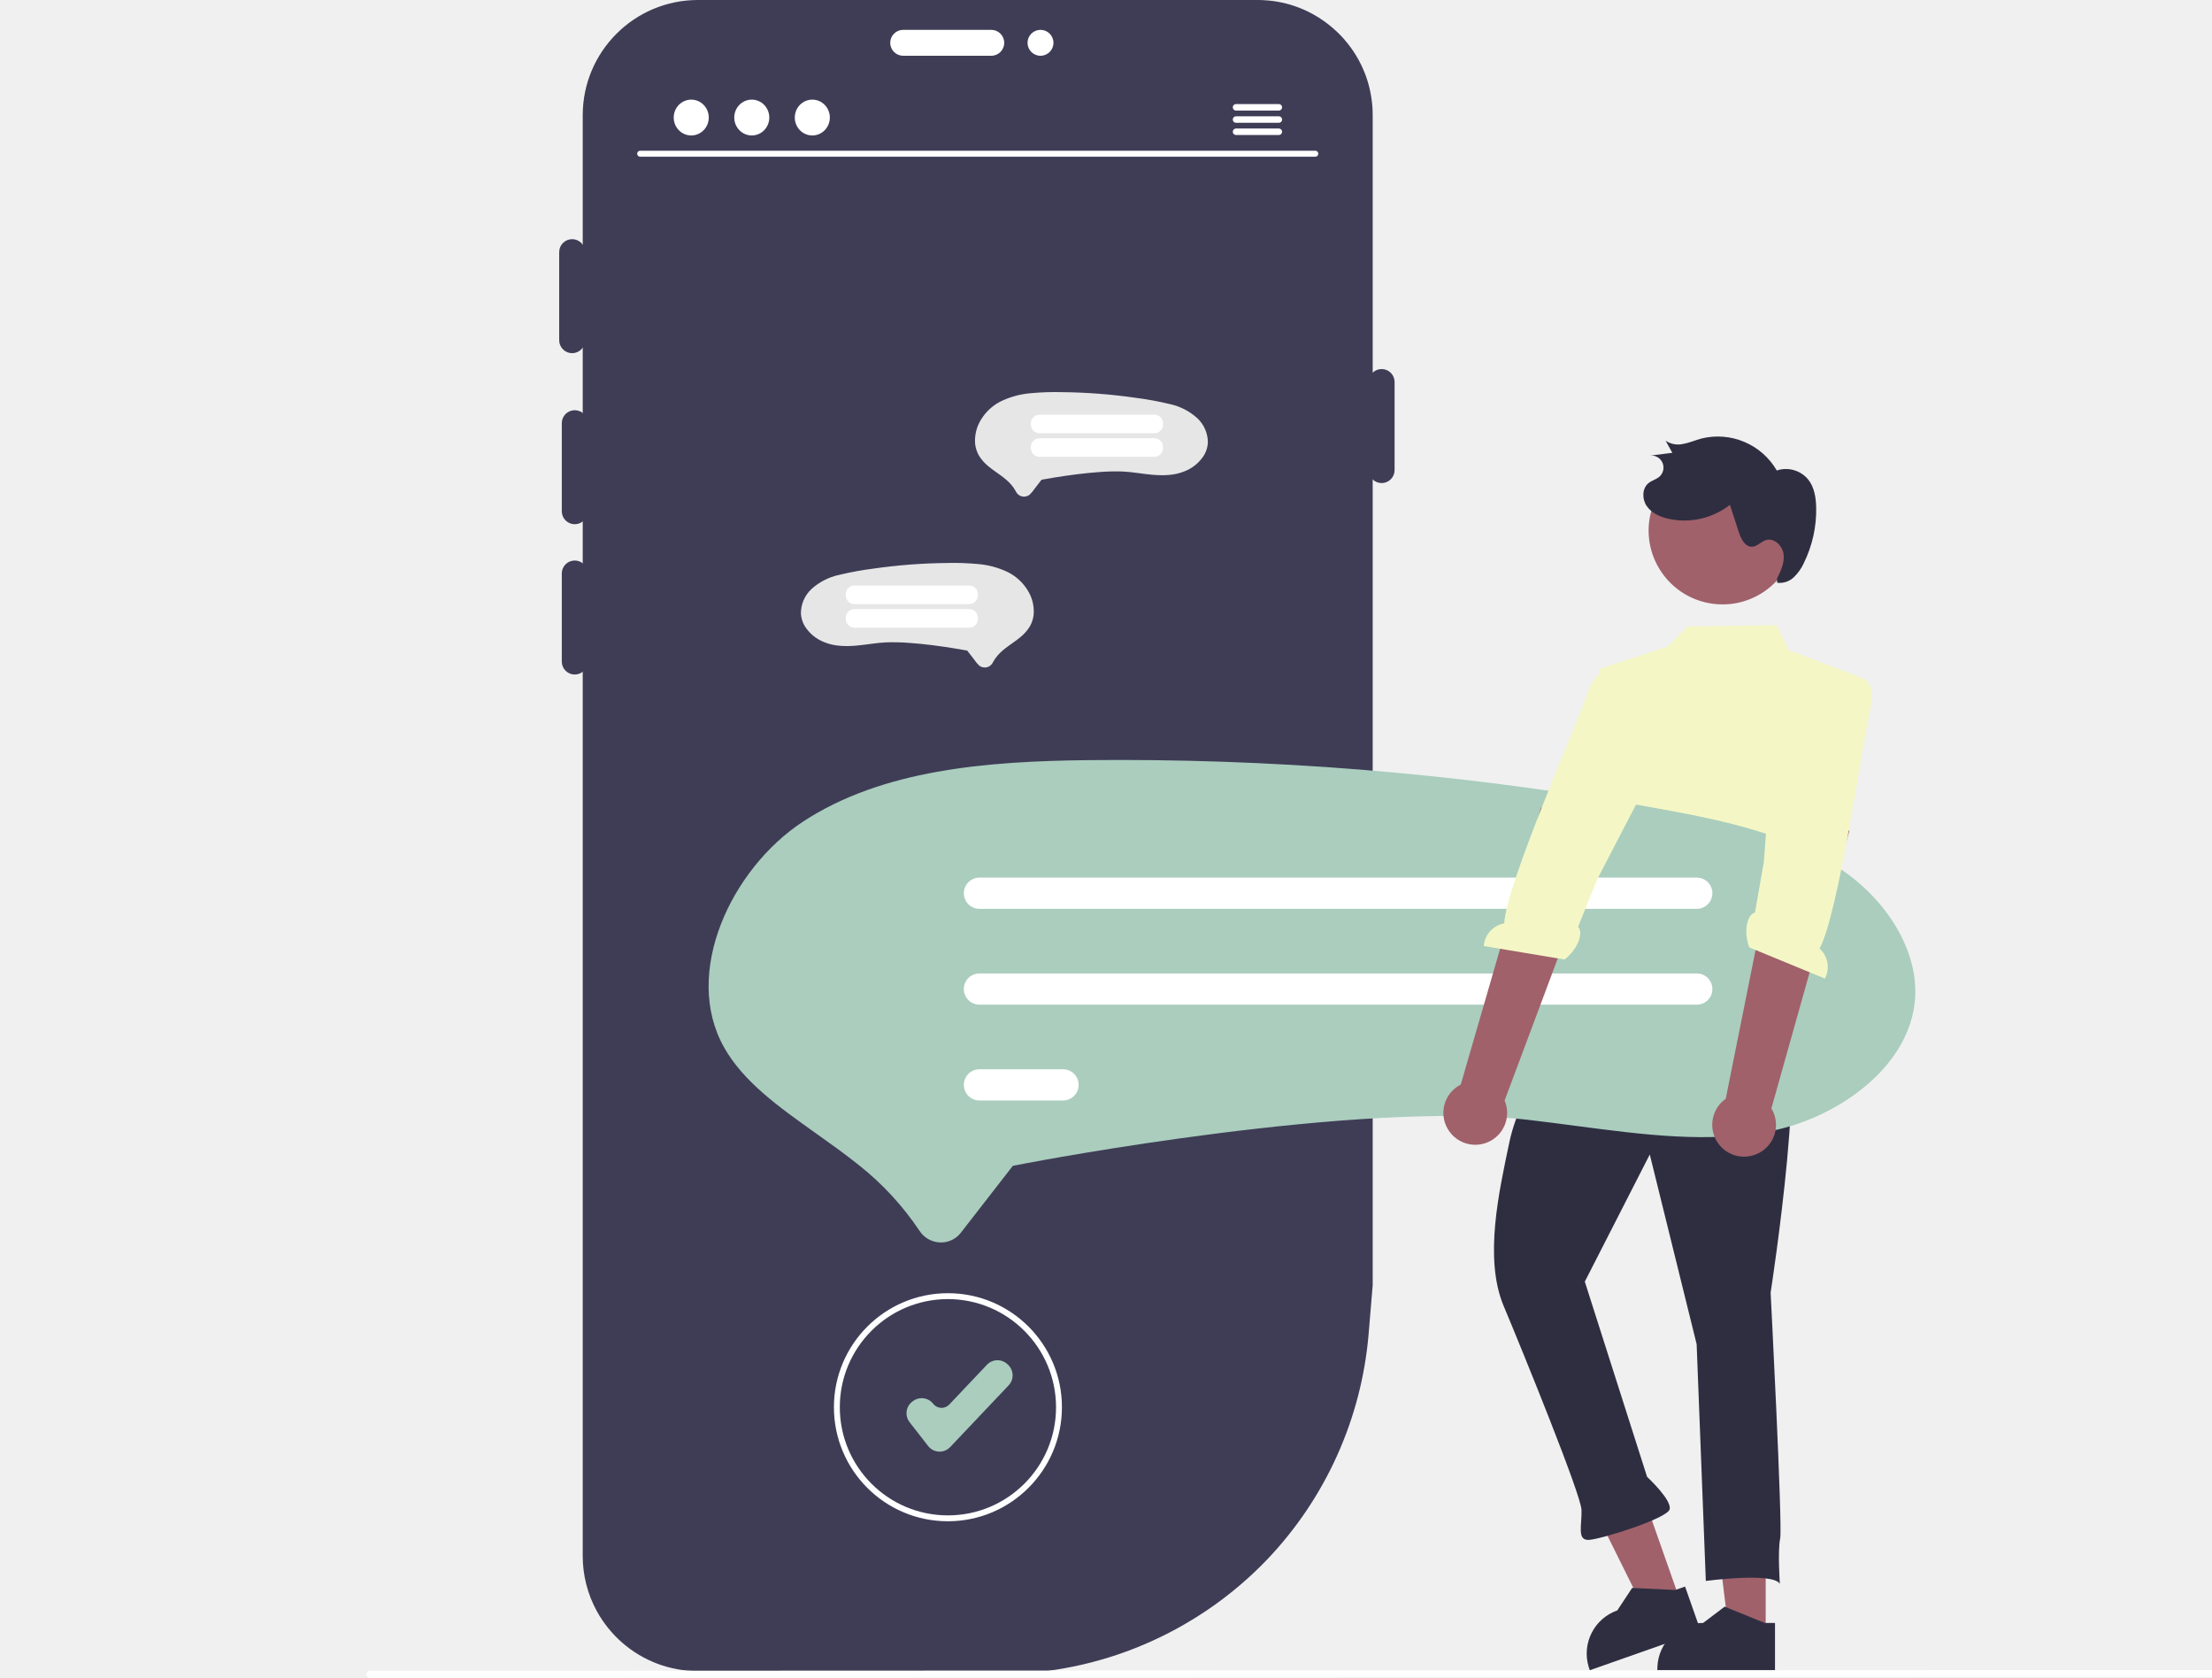
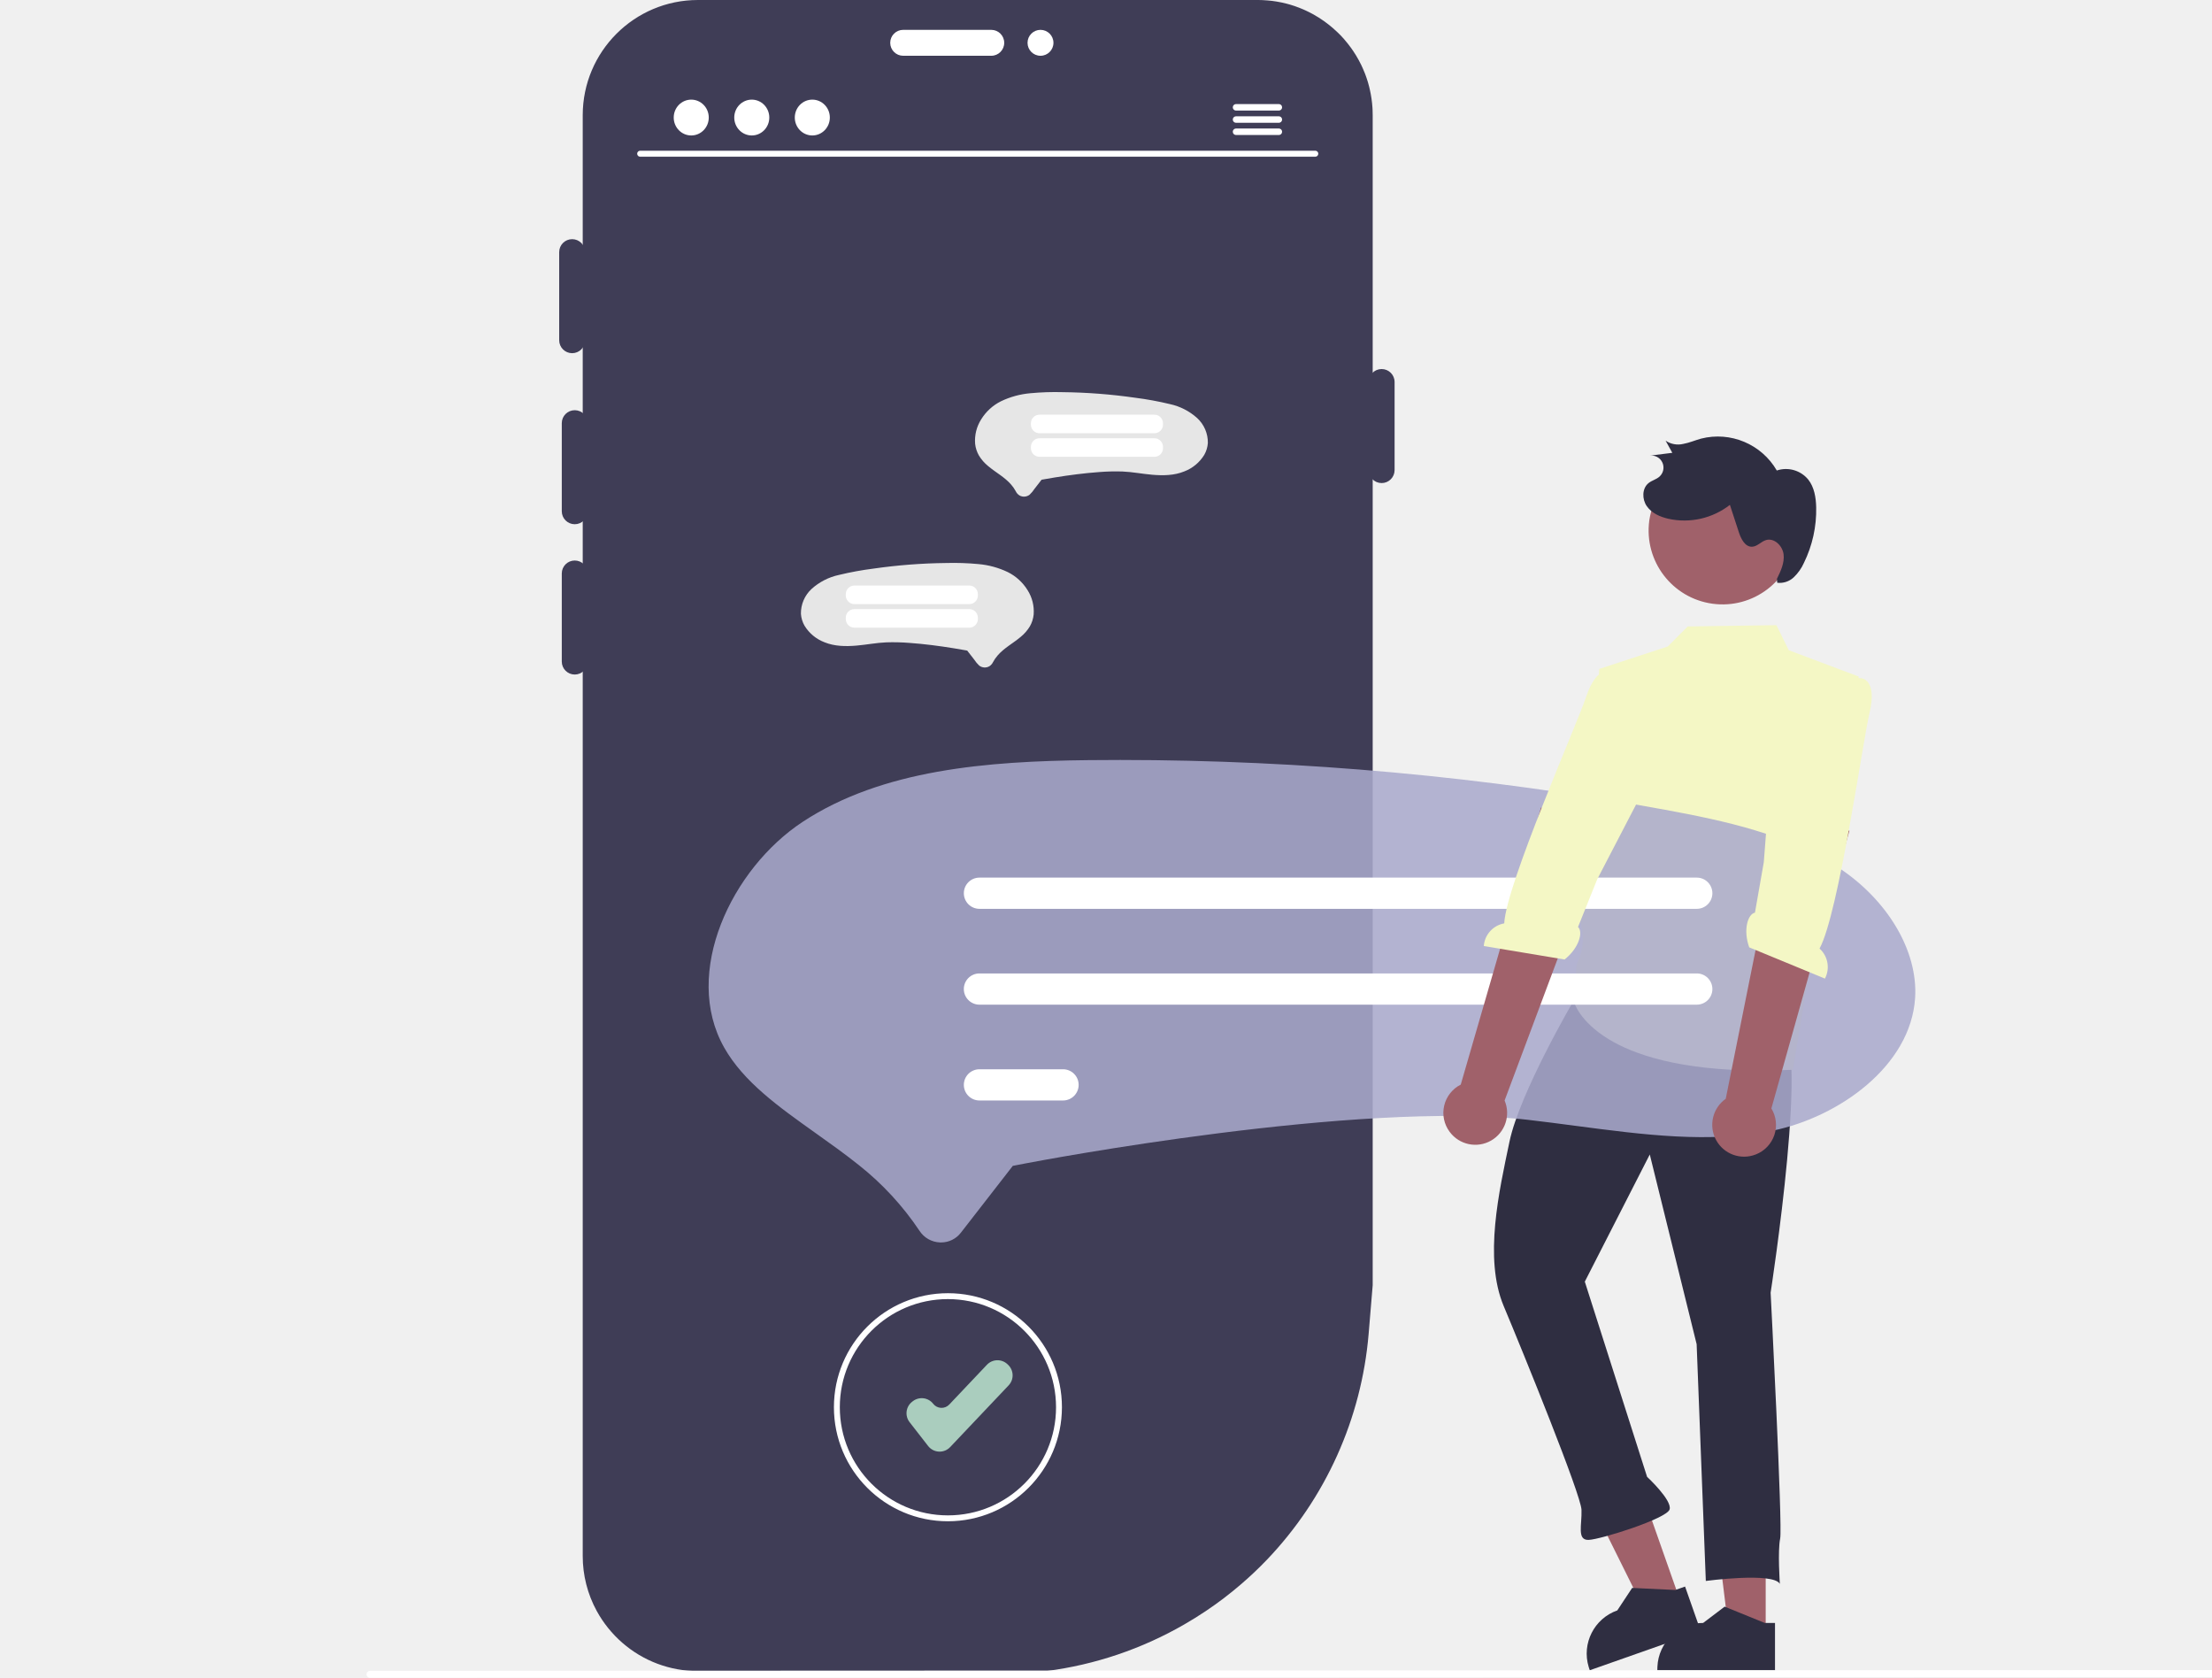
<svg xmlns="http://www.w3.org/2000/svg" data-name="Layer 1" width="" height="90" viewBox="0 0 751.131 569.602">
  <path d="M690.56,204.289v397.23l-1.38,16.54a126.311,126.311,0,0,1-34.47,76.58q-4.23,4.425-8.85,8.38a123.197,123.197,0,0,1-11.94,9.09c-2.38,1.6-4.82,3.11-7.3,4.54a125.993,125.993,0,0,1-46.87,15.85H461.39a38.928,38.928,0,0,1-25.62-9.59,39.509,39.509,0,0,1-8.7-10.8,38.896,38.896,0,0,1-4.76-18.69v-489.13a39.14,39.14,0,0,1,39.09-39.09H651.48c.45,0,.89.01,1.34.02.29.01.58.02.87.05.39.01.78.04,1.16.08.49.03.97.08,1.45.14.44.06.88.12,1.32.19.09.01.17.03.26.04.56.09,1.12.19,1.67.31.55.11,1.11.24,1.65.38.39.1.79.21,1.18.32.01,0,.03.01.04.01,1.15.34,2.29.73,3.41,1.18.35.13.7.28,1.04.43l.15.06c.28.12.55.24.82.37.81.37,1.61.78,2.4,1.21a40.162,40.162,0,0,1,3.77,2.36c.39.27.77.56,1.14.85.31.23.62.47.92.73a.304.304,0,0,1,.07.05c.04.03.08.07.12.1.27.21.53.43.78.65.49.42.97.86,1.44,1.31.13.12.26.24.39.37.13.12.25.25.38.38.13.12.25.25.37.37a1.893,1.893,0,0,1,.2.2c.36.38.71.77,1.05,1.16.43.49.85.99,1.24,1.5.34.42.66.84.97,1.27.29.39.56.78.83,1.18a3.281,3.281,0,0,1,.2.31c.28.41.54.83.8,1.25.65,1.06,1.24,2.16,1.78,3.27.2.42.39.83.57,1.25.23.51.44,1.02.64,1.53.08.19.15.39.22.58.11.29.21.58.31.87.11.32.22.65.32.97l.24.78c.14.47.26.93.38,1.4.07.28.14.56.2.85a39.063,39.063,0,0,1,.91,6.21c.01.26.03.51.04.77C690.55,203.099,690.56,203.689,690.56,204.289Z" transform="translate(-224.4343 -165.1988)" fill="#3f3d56" />
  <path d="M419.598,343.167a4.404,4.404,0,0,1-4.399-4.399V308.856a4.399,4.399,0,1,1,8.798,0v29.912A4.404,4.404,0,0,1,419.598,343.167Z" transform="translate(-224.4343 -165.1988)" fill="#3f3d56" />
  <path d="M418.718,285.102a4.404,4.404,0,0,1-4.399-4.399V250.791a4.399,4.399,0,0,1,8.798,0v29.912A4.404,4.404,0,0,1,418.718,285.102Z" transform="translate(-224.4343 -165.1988)" fill="#3f3d56" />
  <path d="M526.728,179.732a4.404,4.404,0,0,1,4.399-4.399h29.912a4.399,4.399,0,0,1,0,8.798H531.127A4.404,4.404,0,0,1,526.728,179.732Z" transform="translate(-224.4343 -165.1988)" fill="#fff" />
  <path d="M419.598,394.194a4.404,4.404,0,0,1-4.399-4.399V359.883a4.399,4.399,0,1,1,8.798,0v29.912A4.404,4.404,0,0,1,419.598,394.194Z" transform="translate(-224.4343 -165.1988)" fill="#3f3d56" />
  <path d="M693.598,329.194a4.404,4.404,0,0,1-4.399-4.399V294.883a4.399,4.399,0,1,1,8.798,0v29.912A4.404,4.404,0,0,1,693.598,329.194Z" transform="translate(-224.4343 -165.1988)" fill="#3f3d56" />
  <circle cx="353.321" cy="14.533" r="4.399" fill="#fff" />
  <path d="M671.103,218.401H441.78a1.016,1.016,0,0,1,0-2.031H671.103a1.016,1.016,0,0,1,0,2.031Z" transform="translate(-224.4343 -165.1988)" fill="#fff" />
  <ellipse cx="234.726" cy="39.905" rx="5.95" ry="6.083" fill="#fff" />
  <ellipse cx="255.282" cy="39.905" rx="5.95" ry="6.083" fill="#fff" />
  <ellipse cx="275.838" cy="39.905" rx="5.95" ry="6.083" fill="#fff" />
  <path d="M658.727,200.528H644.125a1.106,1.106,0,0,0,0,2.211H658.727a1.106,1.106,0,0,0,0-2.211Z" transform="translate(-224.4343 -165.1988)" fill="#fff" />
  <path d="M658.727,204.678H644.125a1.106,1.106,0,0,0,0,2.211H658.727a1.106,1.106,0,0,0,0-2.211Z" transform="translate(-224.4343 -165.1988)" fill="#fff" />
  <path d="M658.727,208.823H644.125a1.106,1.106,0,0,0,0,2.211H658.727a1.106,1.106,0,0,0,0-2.211Z" transform="translate(-224.4343 -165.1988)" fill="#fff" />
  <path d="M496.404,373.589a9.453,9.453,0,0,0,1.222,4.028,13.635,13.635,0,0,0,6.777,5.62c3.428,1.403,7.249,1.446,10.887,1.133,3.379-.29,6.723-.964,10.114-1.103a70.469,70.469,0,0,1,7.863.188c5.075.36,10.128,1.028,15.149,1.839q2.04.325,4.071.699a2.013,2.013,0,0,1,.378.07c.025.01.064.002.087.016.041.026-.165-.065-.04.038a3.752,3.752,0,0,1,.464.597l1.854,2.386a11.28,11.28,0,0,0,1.713,2.055,3.101,3.101,0,0,0,3.433.239,3.43,3.43,0,0,0,1.277-1.45,12.514,12.514,0,0,1,1.518-2.191c2.206-2.574,5.272-4.157,7.837-6.322a13.958,13.958,0,0,0,3.134-3.583,10.132,10.132,0,0,0,1.295-4.023,13.457,13.457,0,0,0-2.061-8.261,16.503,16.503,0,0,0-6.7-6.132,28.921,28.921,0,0,0-9.981-2.735A90.432,90.432,0,0,0,545.668,356.332q-6.183.069-12.344.544-6.169.477-12.289,1.357a107.233,107.233,0,0,0-11.711,2.146,20.214,20.214,0,0,0-9.29,4.747A11.254,11.254,0,0,0,496.404,373.589Z" transform="translate(-224.4343 -165.1988)" fill="#e6e6e6" />
  <path d="M553.576,363.978H514.558a2.921,2.921,0,0,0-2.917,2.917v.47a2.921,2.921,0,0,0,2.917,2.917h39.018a2.921,2.921,0,0,0,2.917-2.917v-.47A2.921,2.921,0,0,0,553.576,363.978Z" transform="translate(-224.4343 -165.1988)" fill="#fff" />
  <path d="M553.576,371.978H514.558a2.921,2.921,0,0,0-2.917,2.917v.47a2.921,2.921,0,0,0,2.917,2.917h39.018a2.921,2.921,0,0,0,2.917-2.917v-.47A2.921,2.921,0,0,0,553.576,371.978Z" transform="translate(-224.4343 -165.1988)" fill="#fff" />
  <path d="M634.588,315.589a9.453,9.453,0,0,1-1.222,4.028,13.635,13.635,0,0,1-6.777,5.62c-3.428,1.403-7.249,1.446-10.887,1.133-3.379-.29-6.723-.964-10.114-1.103a70.469,70.469,0,0,0-7.863.188c-5.075.36-10.128,1.028-15.149,1.839q-2.04.325-4.071.699a2.013,2.013,0,0,0-.378.07c-.025.01-.064.002-.087.016-.041.026.165-.065.04.038a3.751,3.751,0,0,0-.464.597l-1.854,2.386a11.281,11.281,0,0,1-1.713,2.055,3.101,3.101,0,0,1-3.433.239,3.43,3.43,0,0,1-1.277-1.45,12.514,12.514,0,0,0-1.518-2.191c-2.206-2.574-5.272-4.157-7.837-6.322a13.958,13.958,0,0,1-3.134-3.583,10.132,10.132,0,0,1-1.295-4.023,13.457,13.457,0,0,1,2.061-8.261,16.503,16.503,0,0,1,6.7-6.132,28.921,28.921,0,0,1,9.981-2.735,90.432,90.432,0,0,1,11.026-.365q6.183.069,12.344.544,6.169.477,12.289,1.357a107.233,107.233,0,0,1,11.711,2.146,20.214,20.214,0,0,1,9.29,4.747A11.254,11.254,0,0,1,634.588,315.589Z" transform="translate(-224.4343 -165.1988)" fill="#e6e6e6" />
  <path d="M574.5,308.894v.47a2.921,2.921,0,0,0,2.917,2.917h39.018a2.921,2.921,0,0,0,2.917-2.917v-.47a2.921,2.921,0,0,0-2.917-2.917H577.416A2.921,2.921,0,0,0,574.5,308.894Z" transform="translate(-224.4343 -165.1988)" fill="#fff" />
  <path d="M574.5,316.895v.47a2.921,2.921,0,0,0,2.917,2.917h39.018a2.921,2.921,0,0,0,2.917-2.917v-.47a2.921,2.921,0,0,0-2.917-2.917H577.416A2.921,2.921,0,0,0,574.5,316.895Z" transform="translate(-224.4343 -165.1988)" fill="#fff" />
  <polygon points="599.58 555.014 587.19 555.013 581.296 507.224 599.582 507.225 599.58 555.014" fill="#a0616a" />
  <path d="M823.684,716.164l-13.22-5.37-.39-.16-7.3,5.53a15.542,15.542,0,0,0-15.53,14.87c-.02.22-.02.45-.02.68v.51h39.95v-16.06Z" transform="translate(-224.4343 -165.1988)" fill="#2f2e41" />
  <polygon points="570.564 543.484 558.877 547.596 537.455 504.472 554.705 498.403 570.564 543.484" fill="#a0616a" />
  <path d="M793.344,704.973l-14.253-.678-.421-.022-5.051,7.639a15.542,15.542,0,0,0-9.714,19.182c.054.214.13.431.207.648l.169.481,37.685-13.26-5.33-15.15Z" transform="translate(-224.4343 -165.1988)" fill="#2f2e41" />
  <path d="M828.393,514.155c11.335-.44-2.706,89.89-2.706,89.89s4.107,79.305,3.237,83.467-.11,15.386-.11,15.386c-2.221-4.042-25.132-.991-25.132-.991l-3.117-80.376L784.651,557.131l-22.062,43.168,21.146,66.261s8.563,7.924,7.653,11.055-23.341,10.193-27.463,10.353-2.261-5.072-2.461-10.225-19.596-52.905-26.418-69.152-1.518-39.157,1.964-55.805,21.803-47.889,21.803-47.889C781.555,479.248,817.058,514.594,828.393,514.155Z" transform="translate(-224.4343 -165.1988)" fill="#2f2e41" />
  <path d="M822.506,528.635c-28.11.001-43.601-5.626-51.827-10.65-10.059-6.144-11.78-12.622-11.848-12.896l-.02-.078.979-12.32.428-.959a19.505,19.505,0,0,0,.734-14.007l-.031-.095.008-.099,6.573-85.245,23.26-7.619,6.767-6.799,30.127-.437,4.198,8.51,23.751,8.941-11.668,69.457-5.594,9.642,2.251,10.503-.016.095-7.338,43.8-.404.018Q827.407,528.64,822.506,528.635Z" transform="translate(-224.4343 -165.1988)" fill="#F4F7C5" />
  <path d="M834.224,348.758a25.105,25.105,0,0,1-49.751-6.771l.049-.356a25.105,25.105,0,0,1,49.694,7.126Z" transform="translate(-224.4343 -165.1988)" fill="#a0616a" />
  <path d="M827.834,361.688c1.289-2.619,2.614-5.43,2.251-8.327s-3.203-5.665-5.992-4.804c-1.668.515-2.928,2.162-4.672,2.246-2.399.116-3.774-2.629-4.521-4.912l-3.041-9.297a25.154,25.154,0,0,1-20.891,4.721c-2.823-.646-5.676-1.904-7.332-4.28s-1.646-6.062.625-7.858c1.114-.881,2.596-1.216,3.661-2.156a4.102,4.102,0,0,0-3.276-7.139l7.657-.957-2.281-4.126a7.535,7.535,0,0,0,5.992,1.099c2.06-.371,4-1.219,6.015-1.785a23.152,23.152,0,0,1,25.754,10.815,9.802,9.802,0,0,1,10.687,3.086c2.05,2.602,2.607,6.073,2.687,9.384a40.715,40.715,0,0,1-4.15,18.86,15.451,15.451,0,0,1-3.487,4.946,6.978,6.978,0,0,1-5.601,1.832" transform="translate(-224.4343 -165.1988)" fill="#2f2e41" />
-   <path d="M543.977,586.992c-.118,0-.236-.002-.356-.007a8.649,8.649,0,0,1-6.955-3.955,97.704,97.704,0,0,0-20.568-22.28c-4.827-3.858-9.871-7.446-14.749-10.915-12.584-8.948-24.435-17.375-31.014-29.02-14.343-25.391,2.548-60.758,26.679-76.618,27.066-17.789,62.667-20.579,97.107-20.945q5.369-.057,10.744-.056h0a1024.404,1024.404,0,0,1,185.005,16.916c20.294,3.744,41.536,8.331,58.606,19.461,16.969,11.065,27.283,28.49,26.276,44.393-1.469,23.216-26.08,40.563-48.49,45.099C804.902,553.383,782.712,550.464,759.22,547.373c-5.186-.682-10.549-1.388-15.851-2.001C685.738,538.711,577.476,559.243,572.896,560.12l-4.544.87-17.631,22.689A8.461,8.461,0,0,1,543.977,586.992Z" transform="translate(-224.4343 -165.1988)" fill="#AACDBE " />
+   <path class="illustration-bubble" d="M543.977,586.992c-.118,0-.236-.002-.356-.007a8.649,8.649,0,0,1-6.955-3.955,97.704,97.704,0,0,0-20.568-22.28c-4.827-3.858-9.871-7.446-14.749-10.915-12.584-8.948-24.435-17.375-31.014-29.02-14.343-25.391,2.548-60.758,26.679-76.618,27.066-17.789,62.667-20.579,97.107-20.945q5.369-.057,10.744-.056h0a1024.404,1024.404,0,0,1,185.005,16.916c20.294,3.744,41.536,8.331,58.606,19.461,16.969,11.065,27.283,28.49,26.276,44.393-1.469,23.216-26.08,40.563-48.49,45.099C804.902,553.383,782.712,550.464,759.22,547.373c-5.186-.682-10.549-1.388-15.851-2.001C685.738,538.711,577.476,559.243,572.896,560.12l-4.544.87-17.631,22.689A8.461,8.461,0,0,1,543.977,586.992Z" transform="translate(-224.4343 -165.1988)" fill="#AACD " />
  <path d="M800.611,473.736H557.027a5.3,5.3,0,0,1,0-10.6H800.611a5.3,5.3,0,0,1,0,10.6Z" transform="translate(-224.4343 -165.1988)" fill="#fff" />
  <path d="M800.611,506.267H557.027a5.3,5.3,0,1,1-.011-10.6h243.595a5.3,5.3,0,0,1,0,10.6Z" transform="translate(-224.4343 -165.1988)" fill="#fff" />
  <path d="M585.413,538.797H557.027a5.3,5.3,0,0,1,0-10.6h28.386a5.3,5.3,0,0,1,0,10.6Z" transform="translate(-224.4343 -165.1988)" fill="#fff" />
  <path d="M820.656,557.117a10.755,10.755,0,0,0,5.286-15.621l26.513-94.298-23.262-2.431-18.747,93.456a10.813,10.813,0,0,0,10.209,18.893Z" transform="translate(-224.4343 -165.1988)" fill="#a0616a" />
  <path d="M856.377,395.433s5.678.204,2.871,11.91c-2.247,9.371-10.498,68.159-16.95,79.88a8.449,8.449,0,0,1,1.831,10.195l-25.708-10.603c-2.135-5.928-.482-11.31,1.947-11.786l3.003-17.145,4.426-57.515,24.477-5.156Z" transform="translate(-224.4343 -165.1988)" fill="#F4F7C5" />
  <path d="M716.708,549.461a10.755,10.755,0,0,1,3.756-16.058l27.262-94.084,21.04,10.215-33.413,89.27a10.813,10.813,0,0,1-18.644,10.657Z" transform="translate(-224.4343 -165.1988)" fill="#a0616a" />
  <path d="M771.72,393.285s-4.93-2.824-8.726,8.599c-3.039,9.145-27.064,63.43-27.772,76.791a8.449,8.449,0,0,0-6.937,7.692l27.431,4.566c4.943-3.908,6.379-9.351,4.569-11.038l6.5-16.147,26.602-51.185-18.067-17.3Z" transform="translate(-224.4343 -165.1988)" fill="#F4F7C5" />
  <path d="M974.375,734.494l-748.75.307a1.191,1.191,0,0,1,0-2.381l748.75-.307a1.191,1.191,0,0,1,0,2.381Z" transform="translate(-100 -165.1988)" fill="#FFF" />
  <path d="M546.323,681.649a38.713,38.713,0,1,1,38.713-38.713A38.757,38.757,0,0,1,546.323,681.649Zm0-75.426a36.713,36.713,0,1,0,36.713,36.713A36.755,36.755,0,0,0,546.323,606.224Z" transform="translate(-224.4343 -165.1988)" fill="#fff" />
  <path d="M543.499,658.009c-.08,0-.161-.003-.241-.007a4.932,4.932,0,0,1-3.656-1.899l-6.302-8.103a4.934,4.934,0,0,1,.865-6.925l.227-.176a4.933,4.933,0,0,1,6.926.865,3.599,3.599,0,0,0,5.45.265L559.564,628.52a4.941,4.941,0,0,1,6.976-.19l.21.2a4.933,4.933,0,0,1,.188,6.976l-19.858,20.961A4.929,4.929,0,0,1,543.499,658.009Z" transform="translate(-224.4343 -165.1988)" fill="#AACDBE " />
</svg>
